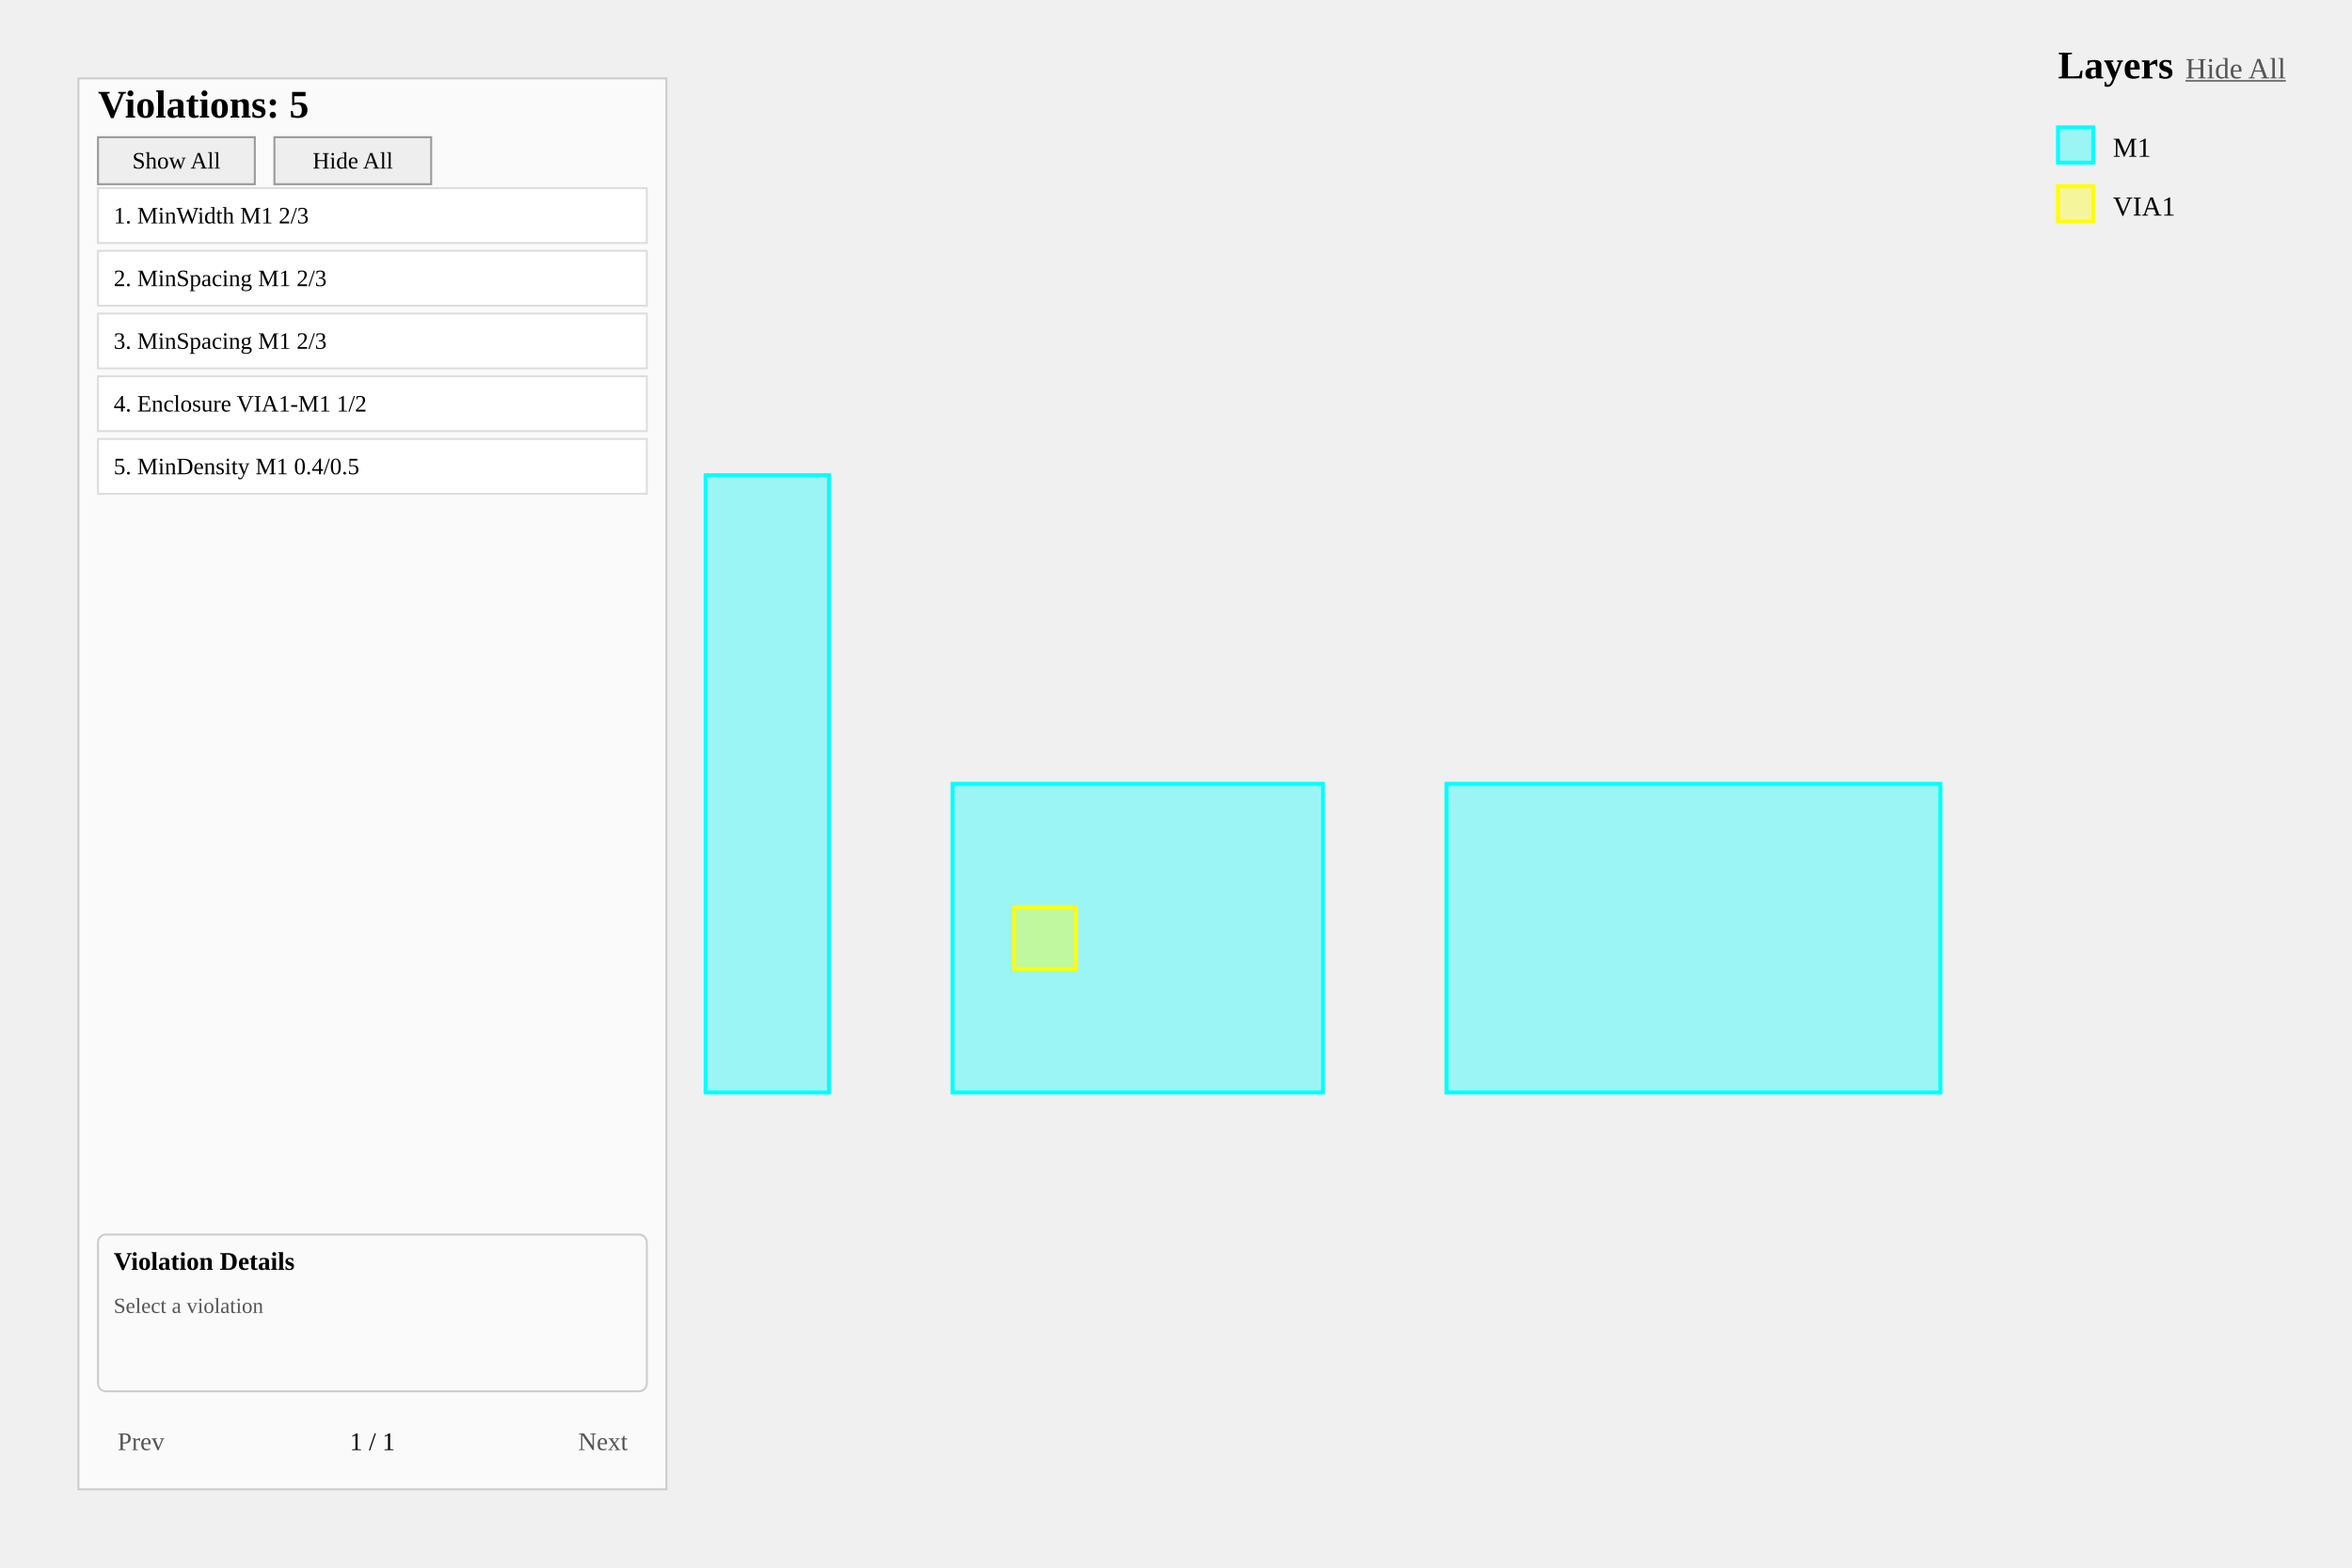
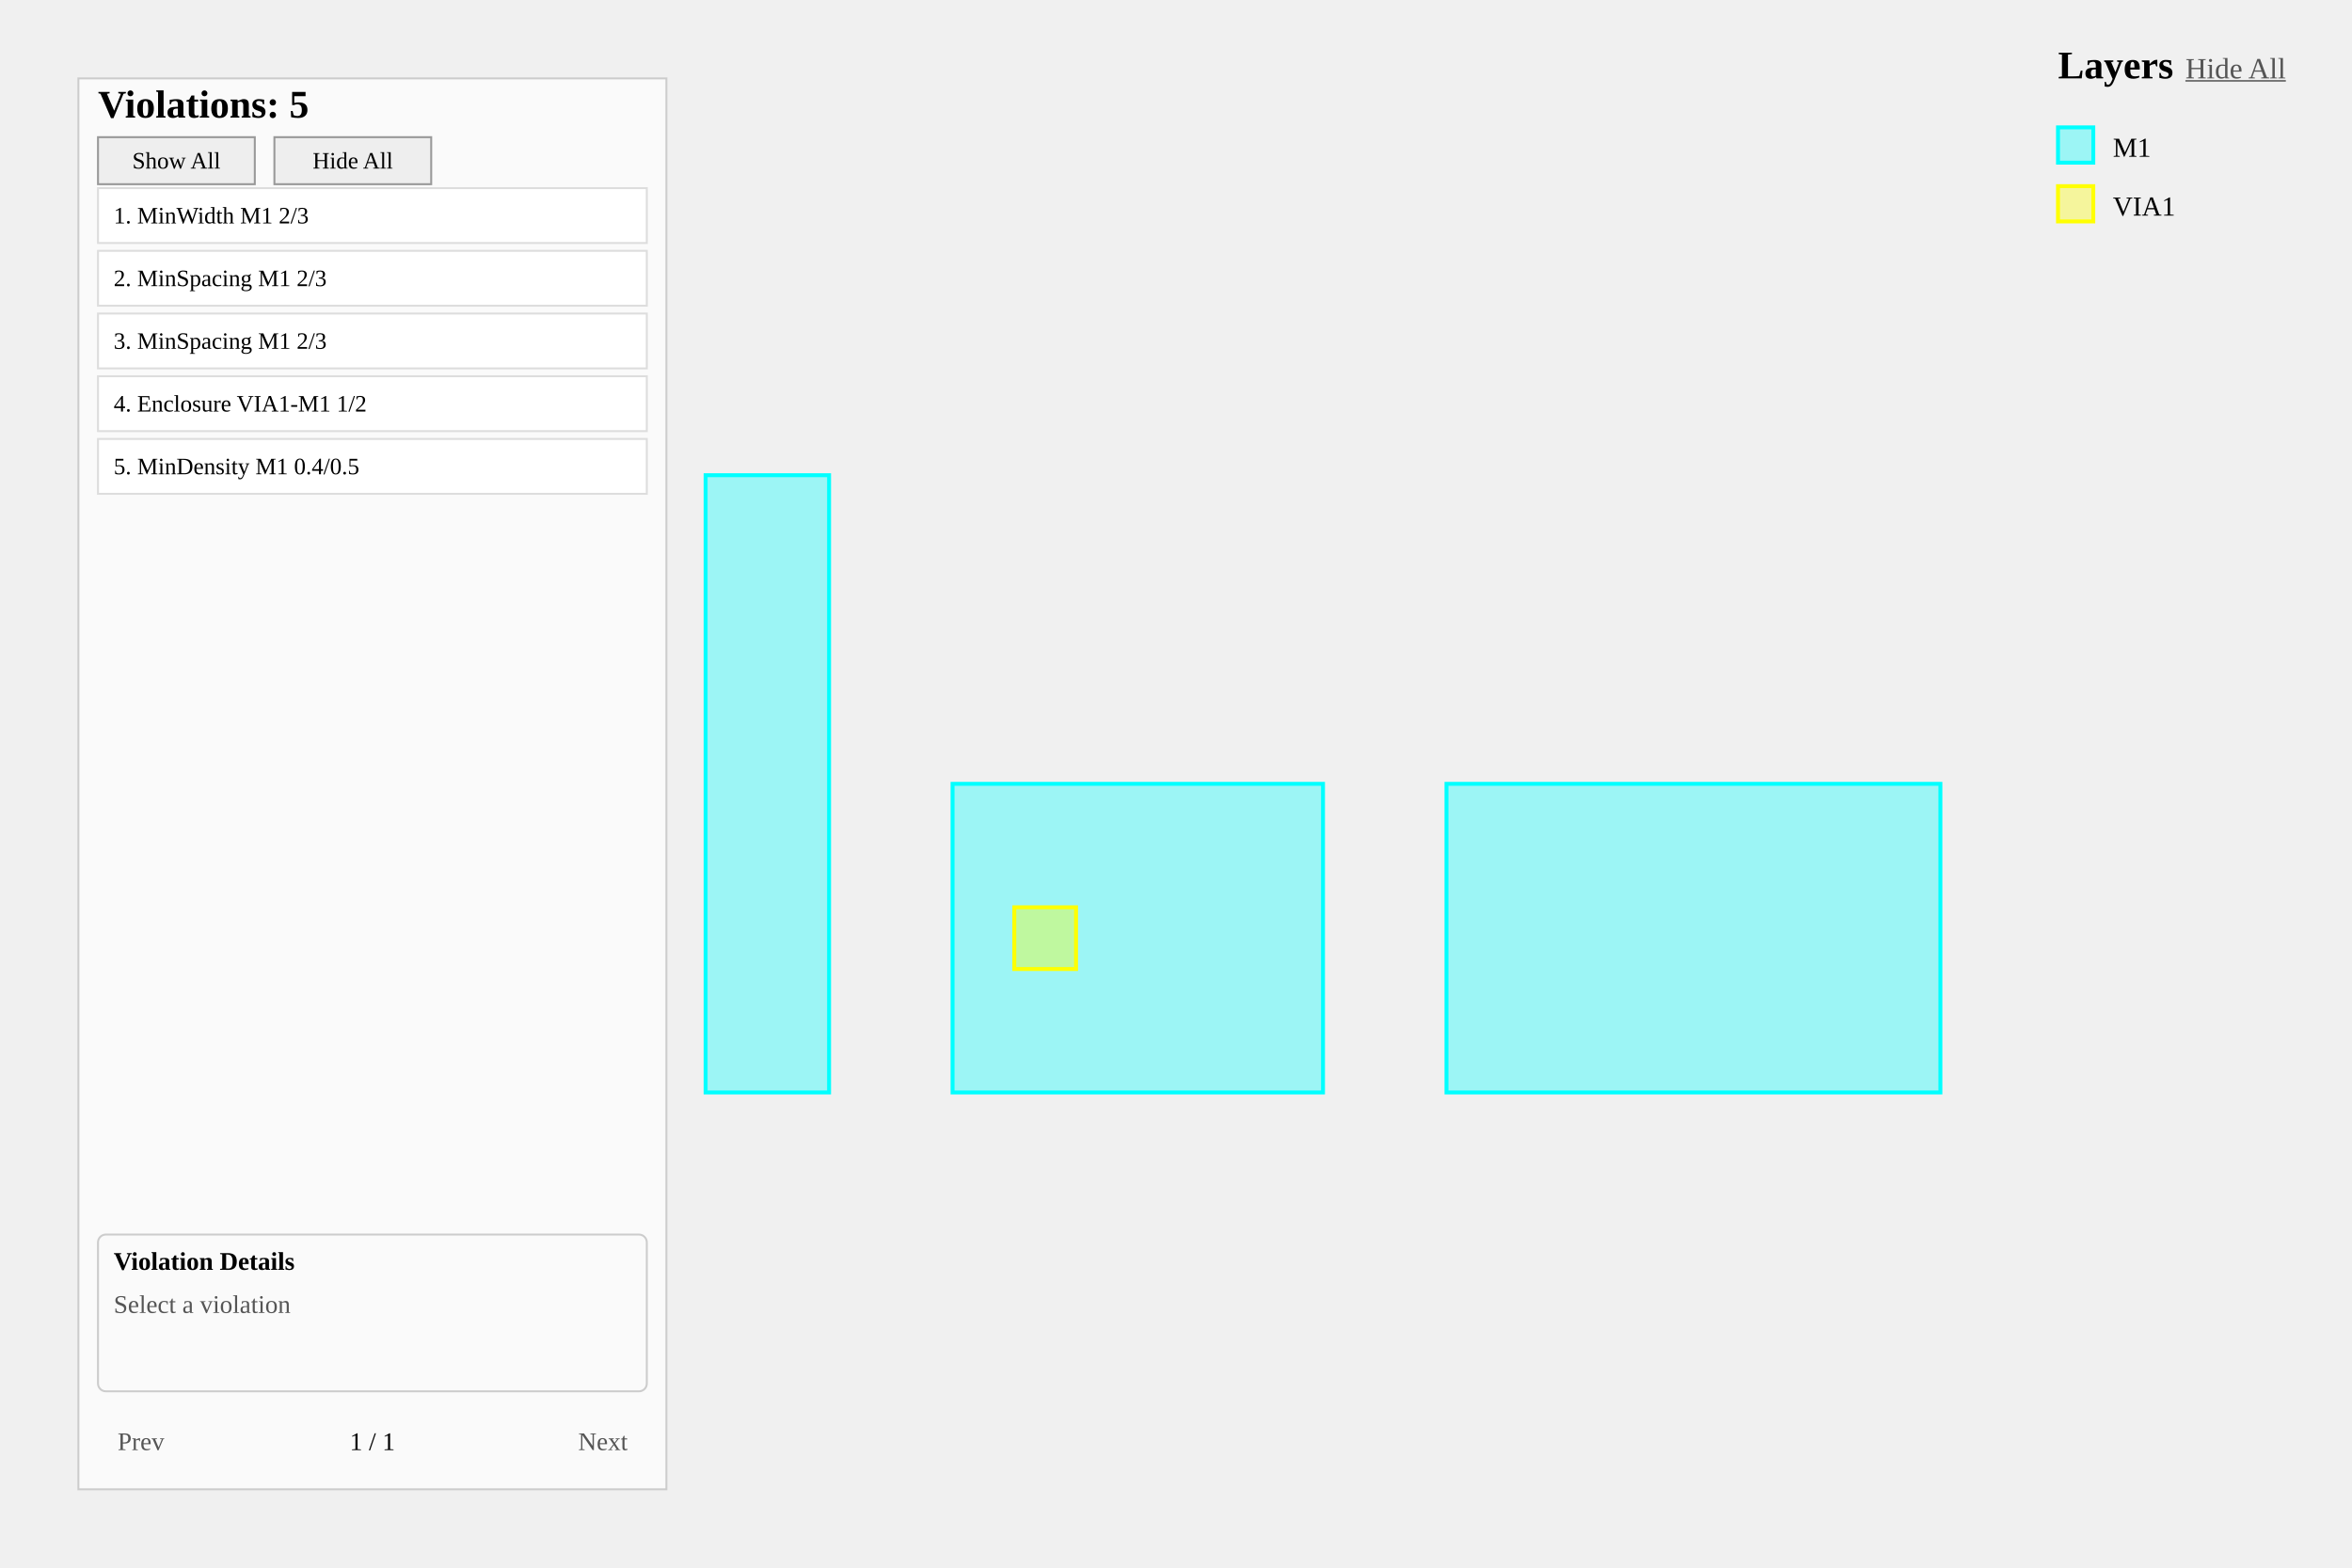
<svg xmlns="http://www.w3.org/2000/svg" width="100%" height="90vh" viewBox="0 0 1200 800" preserveAspectRatio="xMidYMid meet">
  <style>
    .violation-label {
      visibility: hidden;
      pointer-events: none;
    }
    .violation-overlay:hover .violation-label {
      visibility: visible;
    }
    .violation-overlay {
      cursor: pointer;
    }
    .legend-item.disabled .legend-label {
      fill: darkgray;
    }
    .legend-item.disabled rect {
      opacity: 0.35;
    }
    .violation-list-item.active rect {
      fill: #ffeaea;
      stroke: #cc0000;
    }
    .violation-list-item.active text {
      fill: #990000;
    }
  </style>
  <g id="layout">
    <g class="shape layer-M1">
      <polygon points="360,557.5 423,557.5 423,242.5 360,242.5 " fill="cyan" fill-opacity="0.35" stroke="cyan" stroke-width="2" />
    </g>
    <g class="shape layer-M1">
      <polygon points="486,557.5 675,557.5 675,400 486,400 " fill="cyan" fill-opacity="0.35" stroke="cyan" stroke-width="2" />
    </g>
    <g class="shape layer-M1">
      <polygon points="738,557.5 990,557.5 990,400 738,400 " fill="cyan" fill-opacity="0.35" stroke="cyan" stroke-width="2" />
    </g>
    <g class="shape layer-VIA1">
      <polygon points="517.5,494.5 549,494.5 549,463 517.5,463 " fill="yellow" fill-opacity="0.35" stroke="yellow" stroke-width="2" />
    </g>
  </g>
  <g id="violations">
    <g id="violation-0" class="violation-overlay" data-layers="layer-M1" style="display: none;">
      <line class="violation-edge" x1="423" y1="557.5" x2="423" y2="242.5" stroke="red" stroke-width="3" stroke-linecap="round" />
      <line class="violation-edge" x1="360" y1="242.5" x2="360" y2="557.5" stroke="red" stroke-width="3" stroke-linecap="round" />
      <g>
        <line class="violation-marker" x1="423" y1="400" x2="360" y2="400" stroke="red" stroke-width="2" stroke-linecap="round" />
        <circle class="violation-point" cx="423" cy="400" r="4" fill="red" />
        <circle class="violation-point" cx="360" cy="400" r="4" fill="red" />
        <text class="violation-label" x="391.5" y="393" font-size="14" text-anchor="middle" fill="red">
          <tspan x="391.5">MinWidth M1</tspan>
          <tspan x="391.5" dy="16">2/3</tspan>
        </text>
      </g>
    </g>
    <g id="violation-1" class="violation-overlay" data-layers="layer-M1" style="display: none;">
      <line class="violation-edge" x1="423" y1="557.5" x2="423" y2="242.5" stroke="red" stroke-width="3" stroke-linecap="round" />
      <line class="violation-edge" x1="486" y1="400" x2="486" y2="557.5" stroke="red" stroke-width="3" stroke-linecap="round" />
      <g>
        <line class="violation-marker" x1="423" y1="400" x2="486" y2="400" stroke="red" stroke-width="2" stroke-linecap="round" />
        <circle class="violation-point" cx="423" cy="400" r="4" fill="red" />
        <circle class="violation-point" cx="486" cy="400" r="4" fill="red" />
        <text class="violation-label" x="454.5" y="393" font-size="14" text-anchor="middle" fill="red">
          <tspan x="454.5">MinSpacing M1</tspan>
          <tspan x="454.5" dy="16">2/3</tspan>
        </text>
      </g>
    </g>
    <g id="violation-2" class="violation-overlay" data-layers="layer-M1" style="display: none;">
      <line class="violation-edge" x1="675" y1="557.5" x2="675" y2="400" stroke="red" stroke-width="3" stroke-linecap="round" />
      <line class="violation-edge" x1="738" y1="400" x2="738" y2="557.5" stroke="red" stroke-width="3" stroke-linecap="round" />
      <g>
        <line class="violation-marker" x1="675" y1="400" x2="738" y2="400" stroke="red" stroke-width="2" stroke-linecap="round" />
        <circle class="violation-point" cx="675" cy="400" r="4" fill="red" />
        <circle class="violation-point" cx="738" cy="400" r="4" fill="red" />
        <text class="violation-label" x="706.5" y="393" font-size="14" text-anchor="middle" fill="red">
          <tspan x="706.5">MinSpacing M1</tspan>
          <tspan x="706.5" dy="16">2/3</tspan>
        </text>
      </g>
    </g>
    <g id="violation-3" class="violation-overlay" data-layers="layer-VIA1 layer-M1" style="display: none;">
      <line class="violation-edge" x1="517.5" y1="463" x2="517.5" y2="494.5" stroke="red" stroke-width="3" stroke-linecap="round" />
      <line class="violation-edge" x1="486" y1="400" x2="486" y2="557.5" stroke="red" stroke-width="3" stroke-linecap="round" />
      <g>
        <line class="violation-marker" x1="517.5" y1="463" x2="486" y2="463" stroke="red" stroke-width="2" stroke-linecap="round" />
        <circle class="violation-point" cx="517.5" cy="463" r="4" fill="red" />
        <circle class="violation-point" cx="486" cy="463" r="4" fill="red" />
        <text class="violation-label" x="501.75" y="456" font-size="14" text-anchor="middle" fill="red">
          <tspan x="501.75">Enclosure VIA1 With M1</tspan>
          <tspan x="501.75" dy="16">1/2</tspan>
        </text>
      </g>
    </g>
    <g id="violation-4" class="violation-overlay" data-layers="" style="display: none;">
      <g>
        <rect class="violation-region" x="675" y="242.5" width="315" height="315" fill="red" fill-opacity="0.08" stroke="red" stroke-width="2" />
        <text class="violation-label" x="832.5" y="260.5" font-size="14" text-anchor="middle" fill="red">MinDensity 0.4/0.5</text>
      </g>
    </g>
  </g>
  <g id="violation-list">
    <rect x="40" y="40" width="300" height="720" fill="#fafafa" stroke="#cccccc" stroke-width="1" />
    <text x="50" y="60" font-size="20" font-weight="bold" fill="black">Violations: 5</text>
    <g class="panel-button" style="cursor: pointer;">
      <rect x="50" y="70" width="80" height="24" fill="#eeeeee" stroke="#999999" stroke-width="1" />
      <text x="90" y="86" font-size="12" text-anchor="middle" fill="black">Show All</text>
    </g>
    <g class="panel-button" style="cursor: pointer;">
      <rect x="140" y="70" width="80" height="24" fill="#eeeeee" stroke="#999999" stroke-width="1" />
      <text x="180" y="86" font-size="12" text-anchor="middle" fill="black">Hide All</text>
    </g>
    <g id="violation-item-0" class="violation-list-item" data-violation-id="violation-0" data-message="Minimum width violation on layer: M1should be 3.000000 actual2.000000" data-page="0" data-layers="layer-M1" style="cursor: pointer;">
      <rect x="50" y="96" width="280" height="28" fill="white" stroke="#dddddd" stroke-width="1" />
      <text x="58" y="114" font-size="12" fill="black">1. MinWidth M1 2/3</text>
    </g>
    <g id="violation-item-1" class="violation-list-item" data-violation-id="violation-1" data-message="Minimum spacing violation" data-page="0" data-layers="layer-M1" style="cursor: pointer;">
      <rect x="50" y="128" width="280" height="28" fill="white" stroke="#dddddd" stroke-width="1" />
      <text x="58" y="146" font-size="12" fill="black">2. MinSpacing M1 2/3</text>
    </g>
    <g id="violation-item-2" class="violation-list-item" data-violation-id="violation-2" data-message="Minimum spacing violation" data-page="0" data-layers="layer-M1" style="cursor: pointer;">
      <rect x="50" y="160" width="280" height="28" fill="white" stroke="#dddddd" stroke-width="1" />
      <text x="58" y="178" font-size="12" fill="black">3. MinSpacing M1 2/3</text>
    </g>
-     <g id="violation-item-3" class="violation-list-item" data-violation-id="violation-3" data-message="Minimum Enclosure violation: VIA1 enclosed by M1should be 2.000000 actual1.000000" data-page="0" data-layers="layer-VIA1 layer-M1" style="cursor: pointer;">
+     <g id="violation-item-3" class="violation-list-item" data-violation-id="violation-3" data-message="Minimum Enclosure violation: VIA1 enclosed by M1 should be 2.000000 actual 1.000000" data-page="0" data-layers="layer-VIA1 layer-M1" style="cursor: pointer;">
      <rect x="50" y="192" width="280" height="28" fill="white" stroke="#dddddd" stroke-width="1" />
      <text x="58" y="210" font-size="12" fill="black">4. Enclosure VIA1-M1 1/2</text>
    </g>
    <g id="violation-item-4" class="violation-list-item" data-violation-id="violation-4" data-message="Minimum density violation on layer : M1should be 0.500000 actual0.400000" data-page="0" data-layers="" style="cursor: pointer;">
      <rect x="50" y="224" width="280" height="28" fill="white" stroke="#dddddd" stroke-width="1" />
      <text x="58" y="242" font-size="12" fill="black">5. MinDensity M1 0.4/0.5</text>
    </g>
    <text x="60" y="740" font-size="13" fill="#555555" style="cursor: pointer;">Prev</text>
    <text id="violation-page-indicator" x="190" y="740" font-size="13" text-anchor="middle" fill="black">1 / 1</text>
    <text x="295" y="740" font-size="13" fill="#555555" style="cursor: pointer;">Next</text>
    <rect x="50" y="630" width="280" height="80" fill="#fafafa" stroke="#cccccc" stroke-width="1" rx="4" />
    <text x="58" y="648" font-size="13" font-weight="bold" fill="black">Violation Details</text>
-     <text id="violation-details-text" x="58" y="670" font-size="11" fill="#555555">Select a violation</text>
+     <text id="violation-details-text" x="58" y="670" font-size="13" fill="#555555">Select a violation</text>
  </g>
  <g id="layer-legend">
    <text x="1050" y="40" font-size="20" font-weight="bold" fill="black">Layers</text>
    <text id="toggle-all-layers" x="1115" y="40" font-size="15" fill="#555555" text-decoration="underline" style="cursor: pointer;">Hide All</text>
    <g class="legend-item" data-layer="layer-M1" style="cursor: pointer;">
      <rect x="1050" y="65" width="18" height="18" fill="cyan" fill-opacity="0.35" stroke="cyan" stroke-width="2" />
      <text class="legend-label" x="1078" y="80" font-size="14" fill="black">M1</text>
    </g>
    <g class="legend-item" data-layer="layer-VIA1" style="cursor: pointer;">
      <rect x="1050" y="95" width="18" height="18" fill="yellow" fill-opacity="0.35" stroke="yellow" stroke-width="2" />
      <text class="legend-label" x="1078" y="110" font-size="14" fill="black">VIA1</text>
    </g>
  </g>
</svg>
